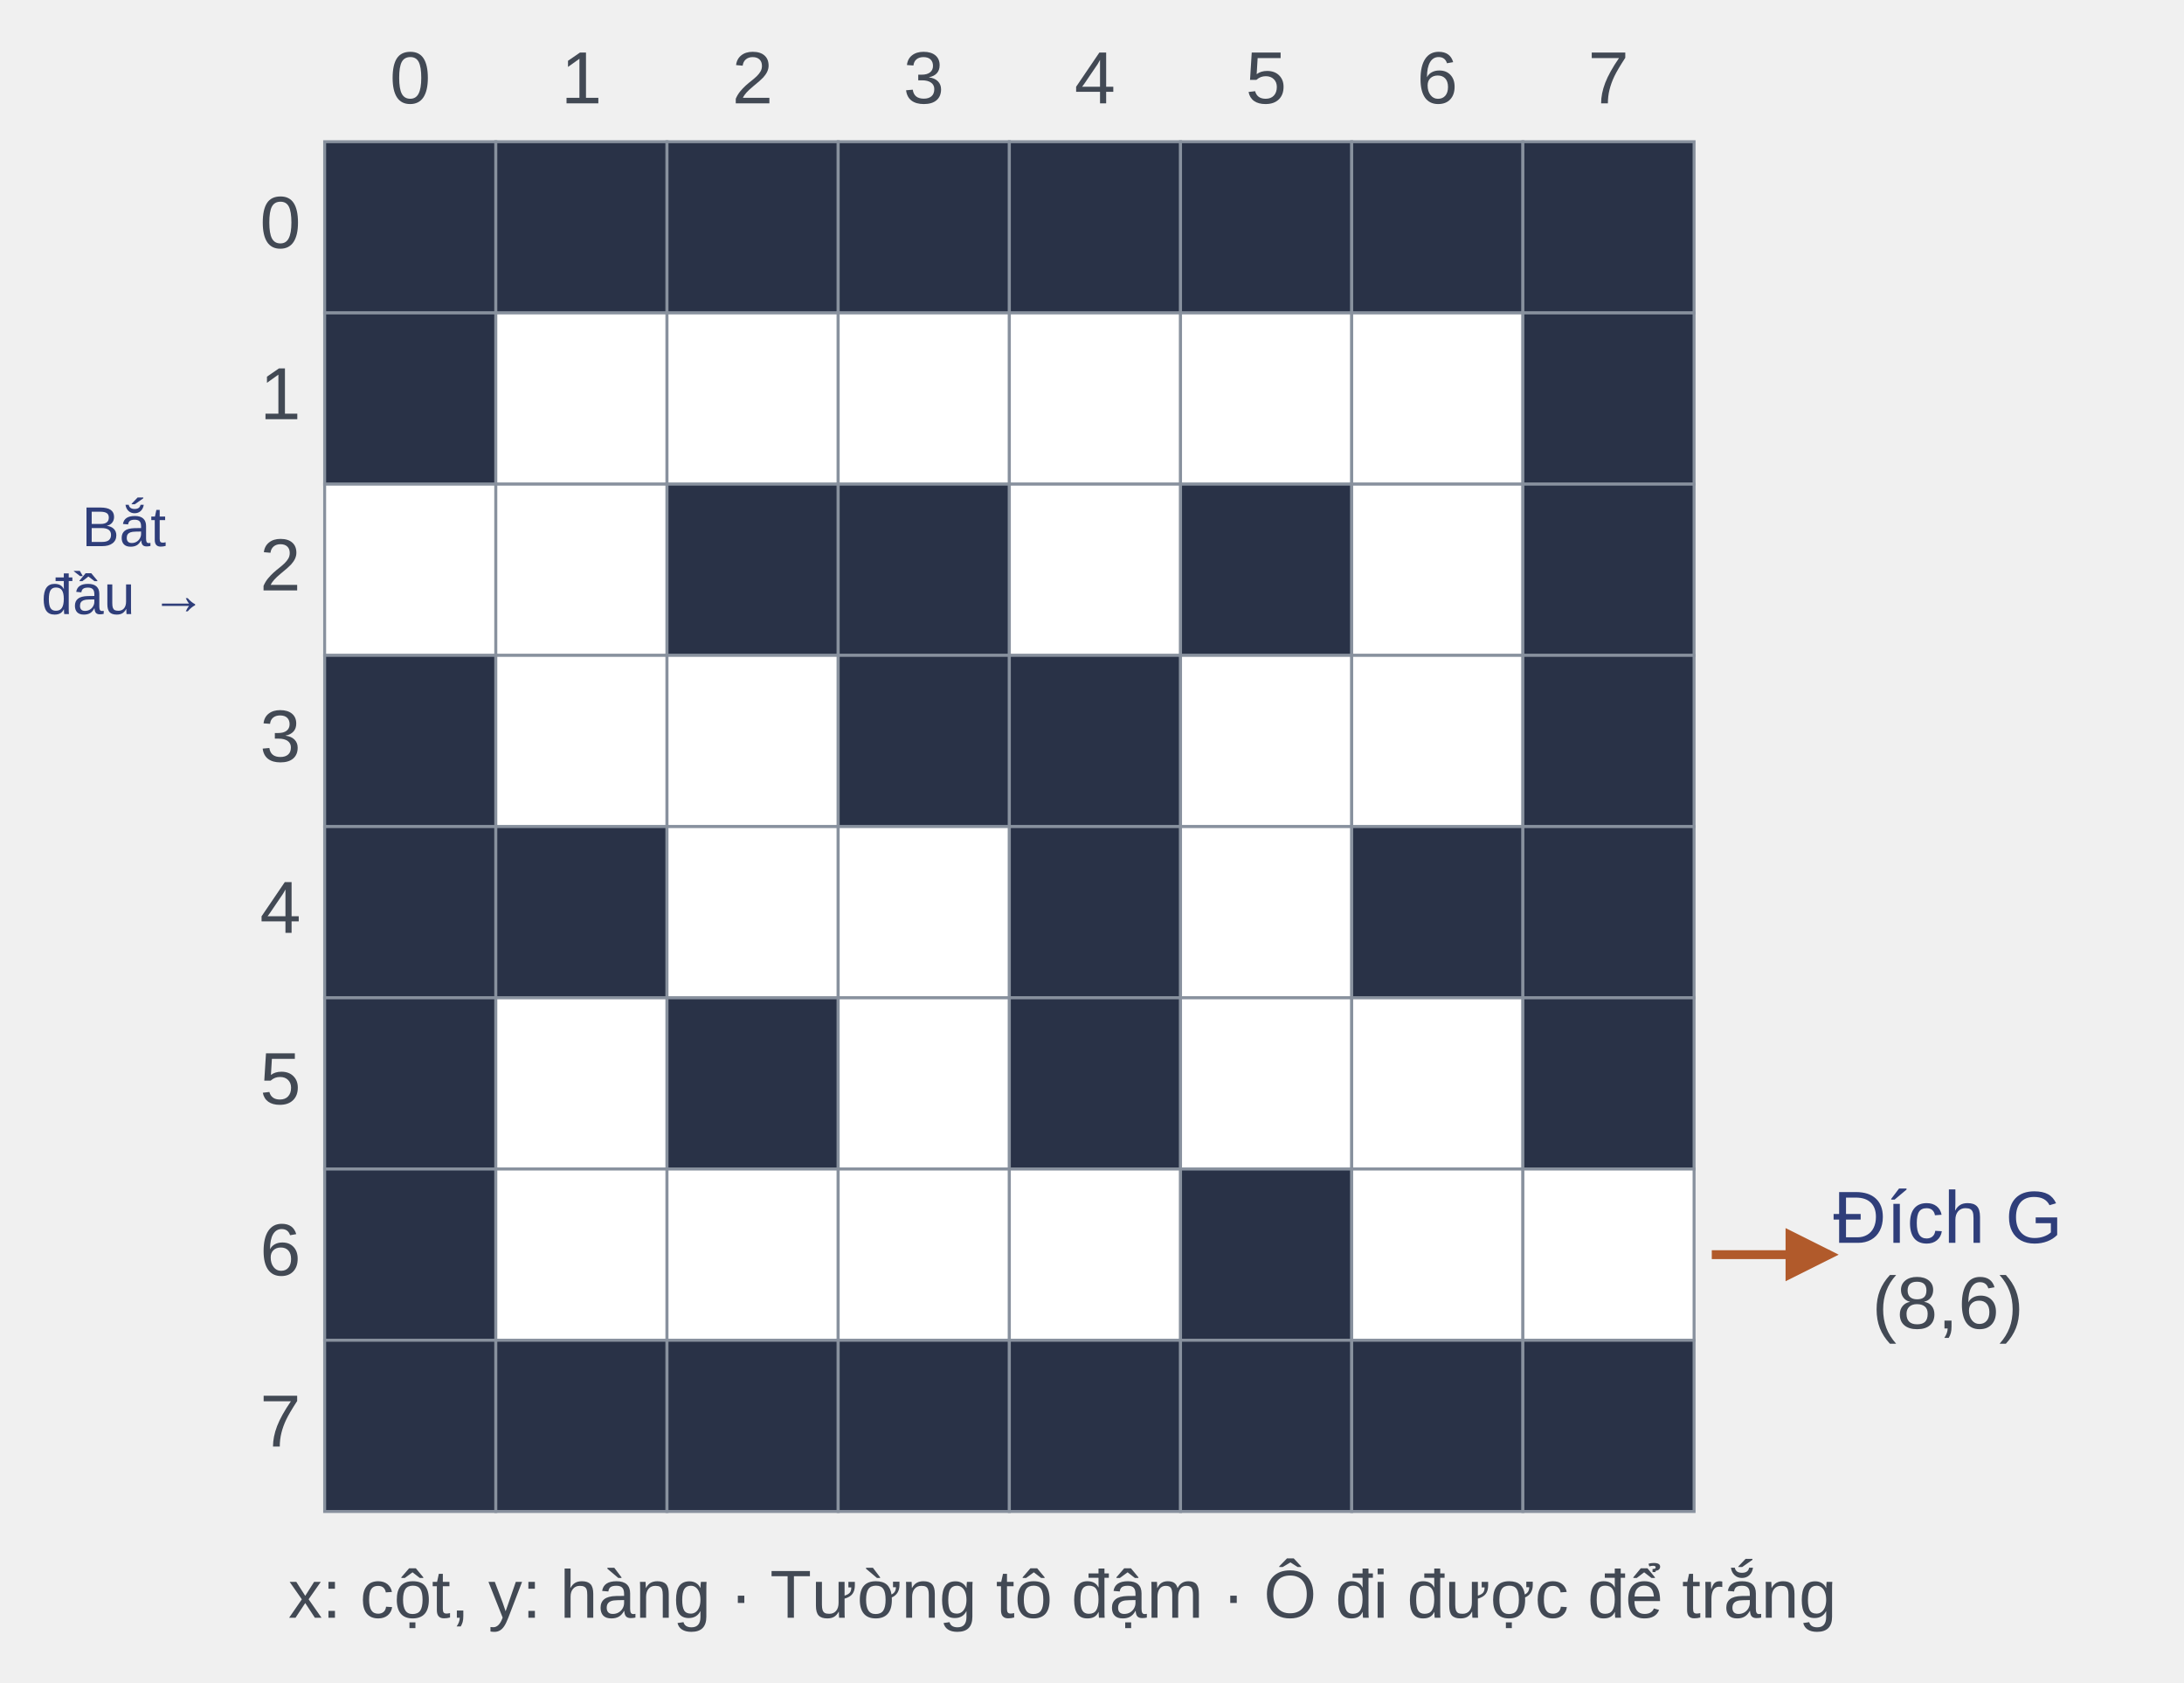
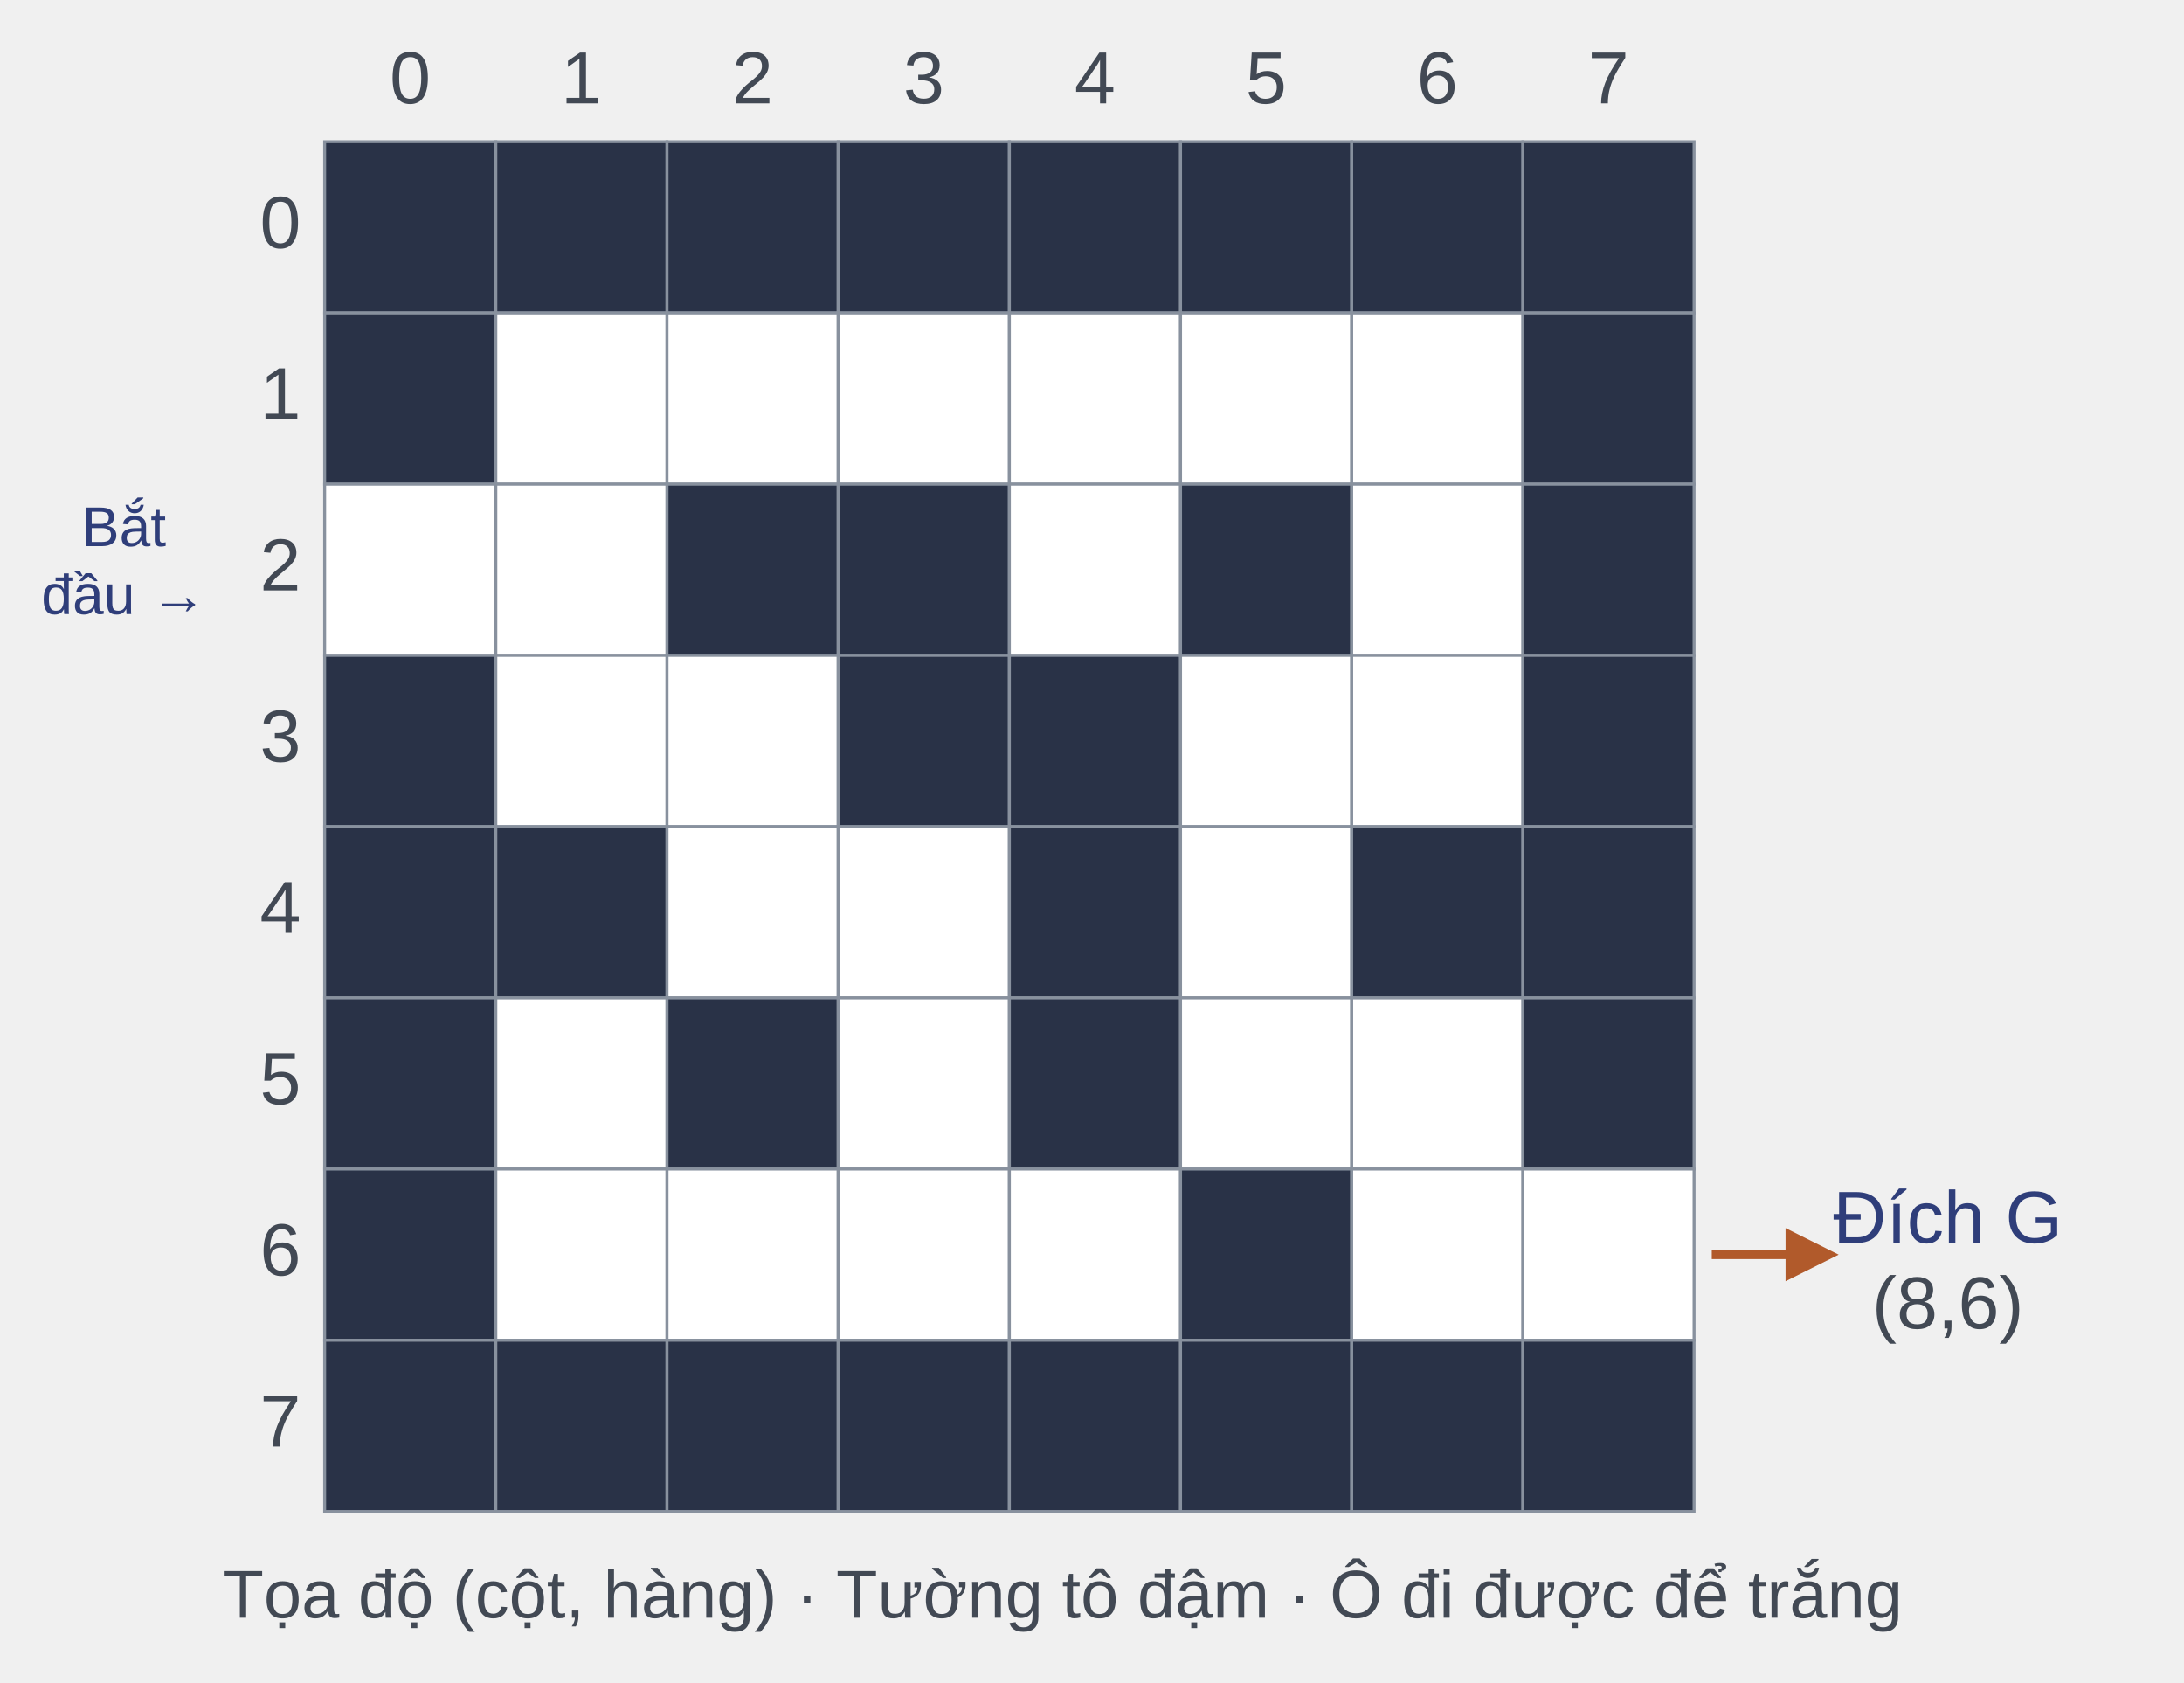
<svg xmlns="http://www.w3.org/2000/svg" viewBox="0 0 740 570" role="img" aria-labelledby="title desc">
  <defs>
    <marker id="arrow" markerWidth="6" markerHeight="6" refX="5" refY="3" orient="auto">
      <path d="M0 0L6 3L0 6Z" fill="#B15A2B" />
    </marker>
  </defs>
  <g font-family="Arial,sans-serif" text-anchor="middle">
    <rect x="110" y="48" width="58" height="58" fill="#293247" stroke="#88919e" />
    <rect x="168" y="48" width="58" height="58" fill="#293247" stroke="#88919e" />
    <rect x="226" y="48" width="58" height="58" fill="#293247" stroke="#88919e" />
    <rect x="284" y="48" width="58" height="58" fill="#293247" stroke="#88919e" />
    <rect x="342" y="48" width="58" height="58" fill="#293247" stroke="#88919e" />
    <rect x="400" y="48" width="58" height="58" fill="#293247" stroke="#88919e" />
    <rect x="458" y="48" width="58" height="58" fill="#293247" stroke="#88919e" />
    <rect x="516" y="48" width="58" height="58" fill="#293247" stroke="#88919e" />
    <rect x="110" y="106" width="58" height="58" fill="#293247" stroke="#88919e" />
    <rect x="168" y="106" width="58" height="58" fill="#fff" stroke="#88919e" />
    <rect x="226" y="106" width="58" height="58" fill="#fff" stroke="#88919e" />
    <rect x="284" y="106" width="58" height="58" fill="#fff" stroke="#88919e" />
    <rect x="342" y="106" width="58" height="58" fill="#fff" stroke="#88919e" />
    <rect x="400" y="106" width="58" height="58" fill="#fff" stroke="#88919e" />
    <rect x="458" y="106" width="58" height="58" fill="#fff" stroke="#88919e" />
    <rect x="516" y="106" width="58" height="58" fill="#293247" stroke="#88919e" />
    <rect x="110" y="164" width="58" height="58" fill="#fff" stroke="#88919e" />
    <rect x="168" y="164" width="58" height="58" fill="#fff" stroke="#88919e" />
    <rect x="226" y="164" width="58" height="58" fill="#293247" stroke="#88919e" />
    <rect x="284" y="164" width="58" height="58" fill="#293247" stroke="#88919e" />
    <rect x="342" y="164" width="58" height="58" fill="#fff" stroke="#88919e" />
    <rect x="400" y="164" width="58" height="58" fill="#293247" stroke="#88919e" />
    <rect x="458" y="164" width="58" height="58" fill="#fff" stroke="#88919e" />
    <rect x="516" y="164" width="58" height="58" fill="#293247" stroke="#88919e" />
    <rect x="110" y="222" width="58" height="58" fill="#293247" stroke="#88919e" />
    <rect x="168" y="222" width="58" height="58" fill="#fff" stroke="#88919e" />
    <rect x="226" y="222" width="58" height="58" fill="#fff" stroke="#88919e" />
    <rect x="284" y="222" width="58" height="58" fill="#293247" stroke="#88919e" />
    <rect x="342" y="222" width="58" height="58" fill="#293247" stroke="#88919e" />
    <rect x="400" y="222" width="58" height="58" fill="#fff" stroke="#88919e" />
    <rect x="458" y="222" width="58" height="58" fill="#fff" stroke="#88919e" />
    <rect x="516" y="222" width="58" height="58" fill="#293247" stroke="#88919e" />
    <rect x="110" y="280" width="58" height="58" fill="#293247" stroke="#88919e" />
    <rect x="168" y="280" width="58" height="58" fill="#293247" stroke="#88919e" />
    <rect x="226" y="280" width="58" height="58" fill="#fff" stroke="#88919e" />
    <rect x="284" y="280" width="58" height="58" fill="#fff" stroke="#88919e" />
    <rect x="342" y="280" width="58" height="58" fill="#293247" stroke="#88919e" />
    <rect x="400" y="280" width="58" height="58" fill="#fff" stroke="#88919e" />
    <rect x="458" y="280" width="58" height="58" fill="#293247" stroke="#88919e" />
    <rect x="516" y="280" width="58" height="58" fill="#293247" stroke="#88919e" />
    <rect x="110" y="338" width="58" height="58" fill="#293247" stroke="#88919e" />
    <rect x="168" y="338" width="58" height="58" fill="#fff" stroke="#88919e" />
    <rect x="226" y="338" width="58" height="58" fill="#293247" stroke="#88919e" />
    <rect x="284" y="338" width="58" height="58" fill="#fff" stroke="#88919e" />
    <rect x="342" y="338" width="58" height="58" fill="#293247" stroke="#88919e" />
    <rect x="400" y="338" width="58" height="58" fill="#fff" stroke="#88919e" />
    <rect x="458" y="338" width="58" height="58" fill="#fff" stroke="#88919e" />
    <rect x="516" y="338" width="58" height="58" fill="#293247" stroke="#88919e" />
    <rect x="110" y="396" width="58" height="58" fill="#293247" stroke="#88919e" />
    <rect x="168" y="396" width="58" height="58" fill="#fff" stroke="#88919e" />
    <rect x="226" y="396" width="58" height="58" fill="#fff" stroke="#88919e" />
    <rect x="284" y="396" width="58" height="58" fill="#fff" stroke="#88919e" />
    <rect x="342" y="396" width="58" height="58" fill="#fff" stroke="#88919e" />
    <rect x="400" y="396" width="58" height="58" fill="#293247" stroke="#88919e" />
    <rect x="458" y="396" width="58" height="58" fill="#fff" stroke="#88919e" />
    <rect x="516" y="396" width="58" height="58" fill="#fff" stroke="#88919e" />
    <rect x="110" y="454" width="58" height="58" fill="#293247" stroke="#88919e" />
    <rect x="168" y="454" width="58" height="58" fill="#293247" stroke="#88919e" />
    <rect x="226" y="454" width="58" height="58" fill="#293247" stroke="#88919e" />
    <rect x="284" y="454" width="58" height="58" fill="#293247" stroke="#88919e" />
    <rect x="342" y="454" width="58" height="58" fill="#293247" stroke="#88919e" />
    <rect x="400" y="454" width="58" height="58" fill="#293247" stroke="#88919e" />
    <rect x="458" y="454" width="58" height="58" fill="#293247" stroke="#88919e" />
    <rect x="516" y="454" width="58" height="58" fill="#293247" stroke="#88919e" />
    <text x="139.0" y="35" font-size="25" fill="#424954">0</text>
    <text x="95" y="84.0" font-size="25" fill="#424954">0</text>
    <text x="197.0" y="35" font-size="25" fill="#424954">1</text>
    <text x="95" y="142.0" font-size="25" fill="#424954">1</text>
    <text x="255.0" y="35" font-size="25" fill="#424954">2</text>
    <text x="95" y="200.0" font-size="25" fill="#424954">2</text>
    <text x="313.0" y="35" font-size="25" fill="#424954">3</text>
    <text x="95" y="258.0" font-size="25" fill="#424954">3</text>
    <text x="371.0" y="35" font-size="25" fill="#424954">4</text>
    <text x="95" y="316.0" font-size="25" fill="#424954">4</text>
    <text x="429.0" y="35" font-size="25" fill="#424954">5</text>
    <text x="95" y="374.0" font-size="25" fill="#424954">5</text>
    <text x="487.0" y="35" font-size="25" fill="#424954">6</text>
    <text x="95" y="432.0" font-size="25" fill="#424954">6</text>
    <text x="545.0" y="35" font-size="25" fill="#424954">7</text>
    <text x="95" y="490.0" font-size="25" fill="#424954">7</text>
    <text x="42" y="185.0" font-size="19" fill="#2F3E7A">Bắt</text>
    <text x="42" y="208.0" font-size="19" fill="#2F3E7A">đầu →</text>
    <path d="M580 425.0H620" stroke="#B15A2B" stroke-width="3" marker-end="url(#arrow)" />
    <text x="660" y="421.0" font-size="25" fill="#2F3E7A">Đích G</text>
    <text x="660" y="450.0" font-size="25" fill="#424954">(8,6)</text>
-     <text x="360" y="548" font-size="23" fill="#424954">x: cột, y: hàng · Tường tô đậm · Ô đi được để trắng</text>
+     <text x="360" y="548" font-size="23" fill="#424954">Tọa độ (cột, hàng) · Tường tô đậm · Ô đi được để trắng</text>
  </g>
</svg>
